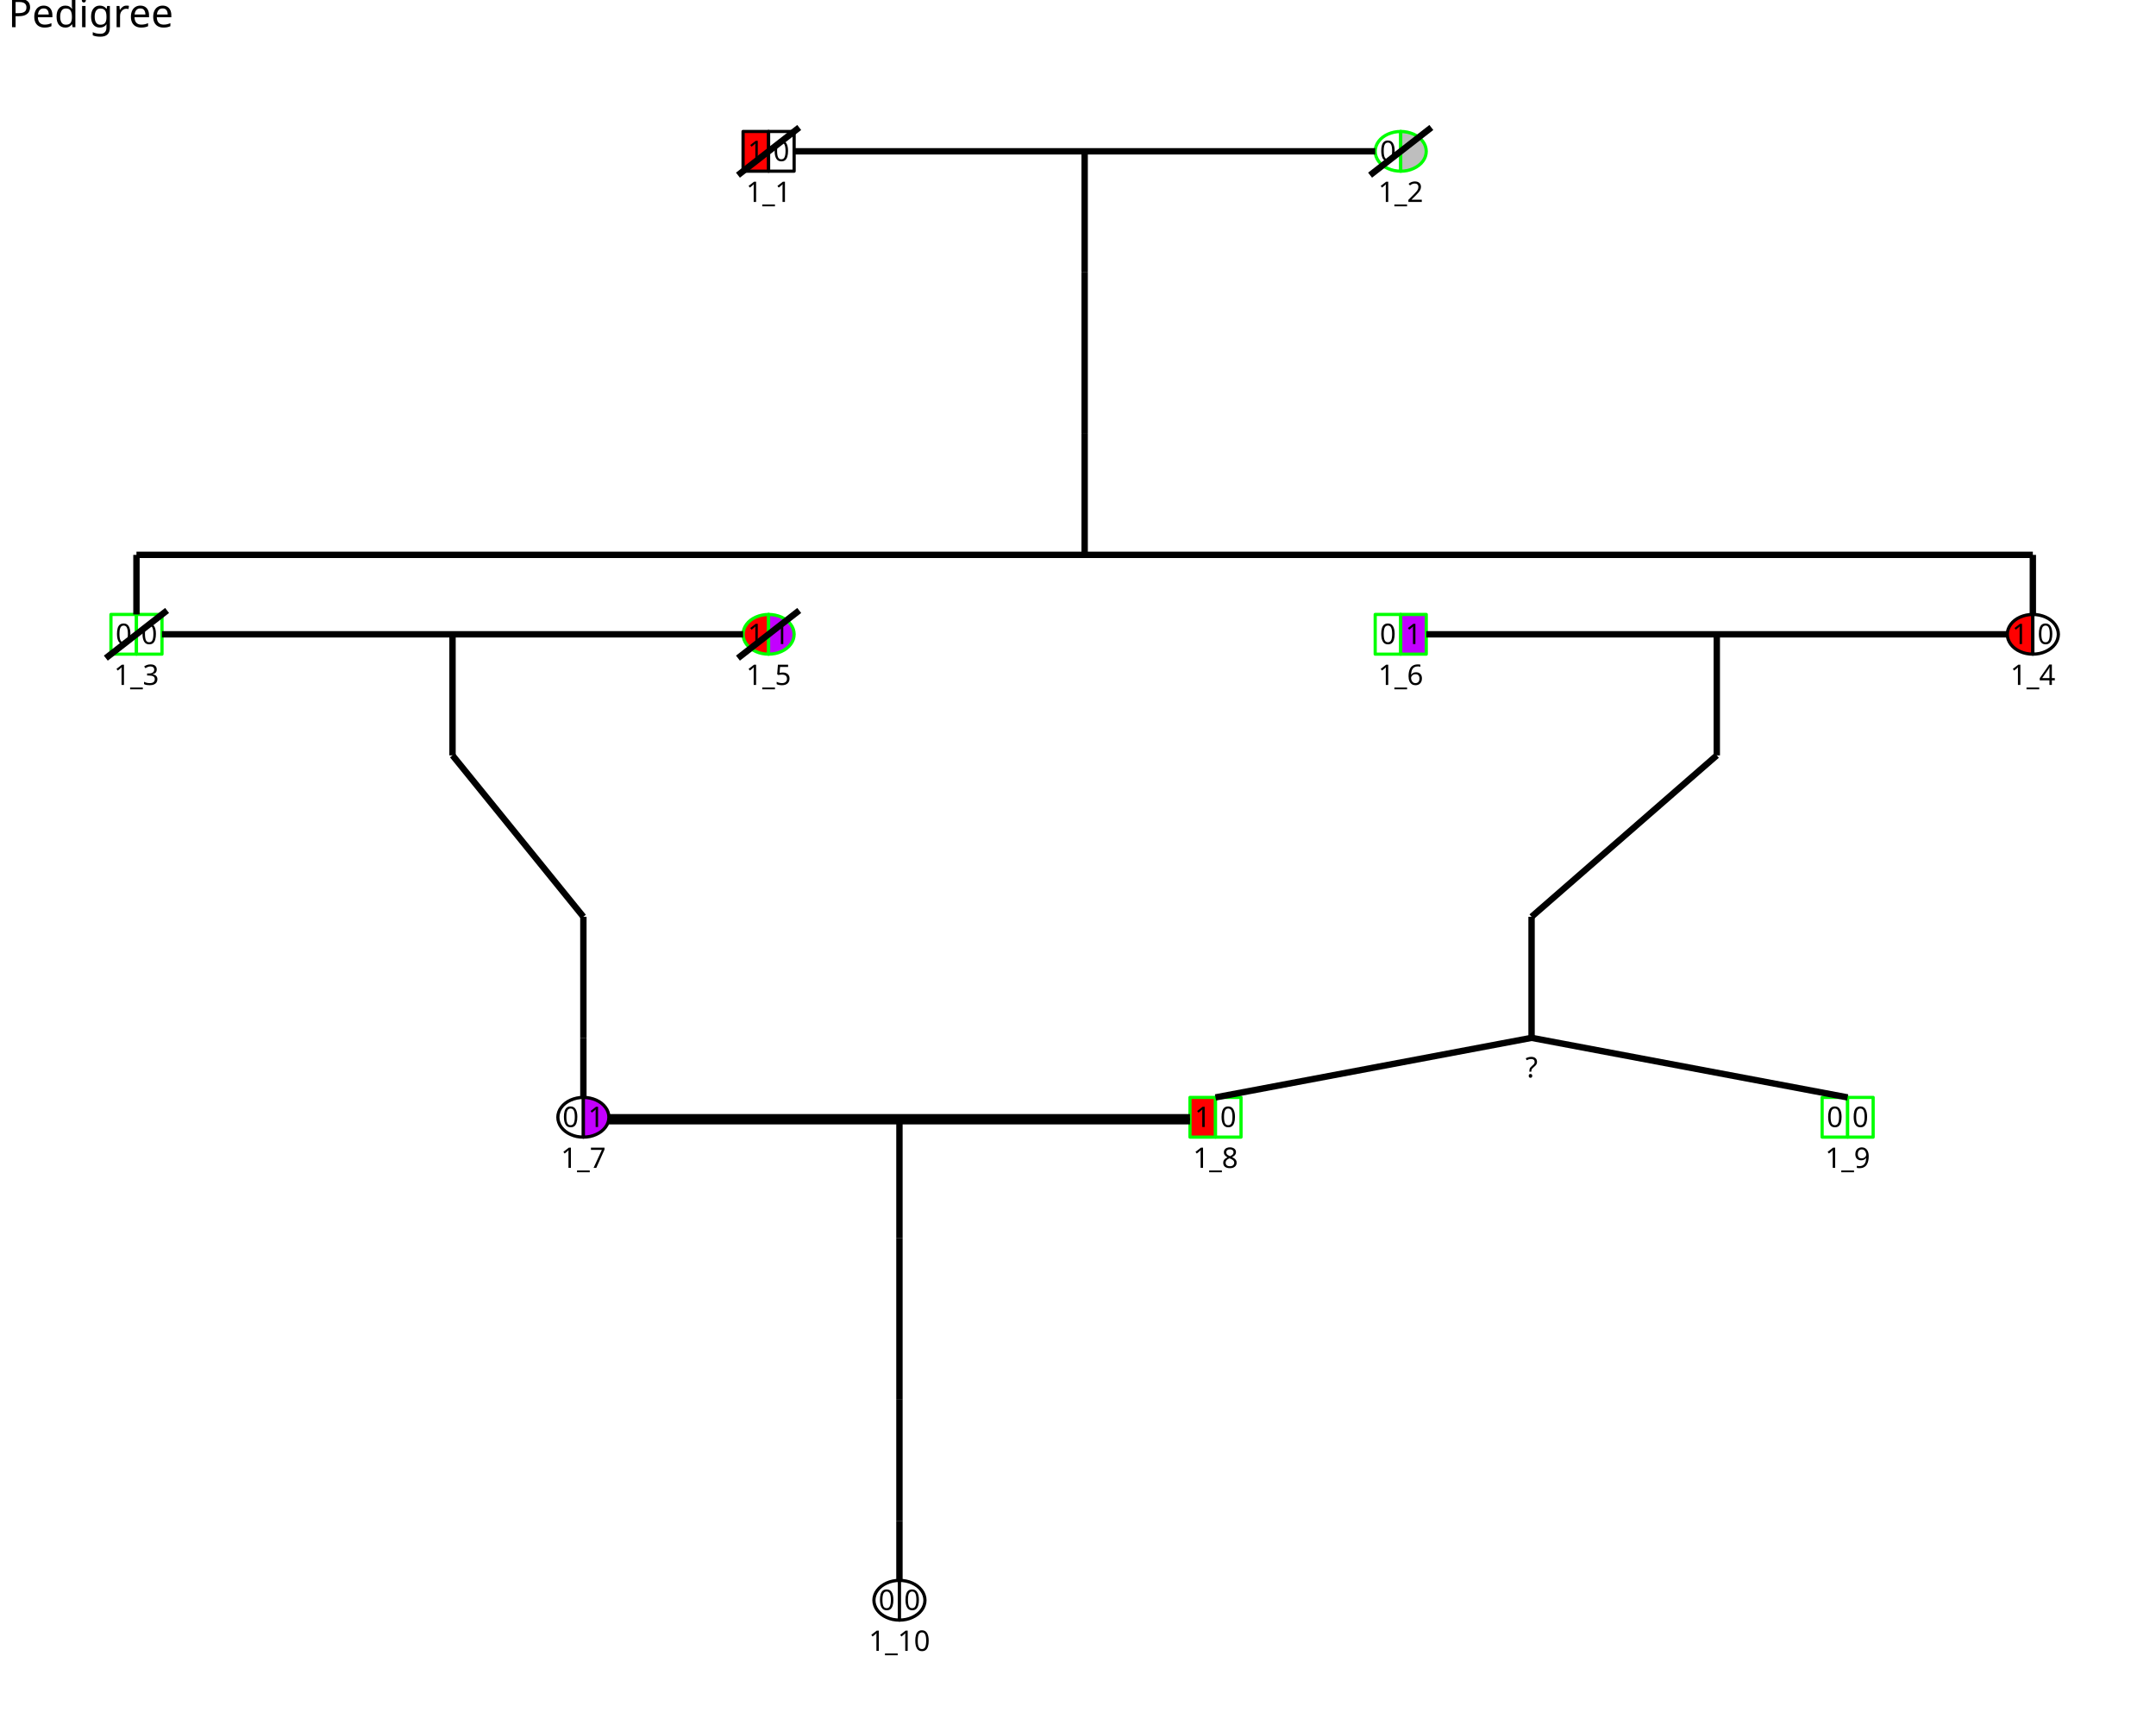
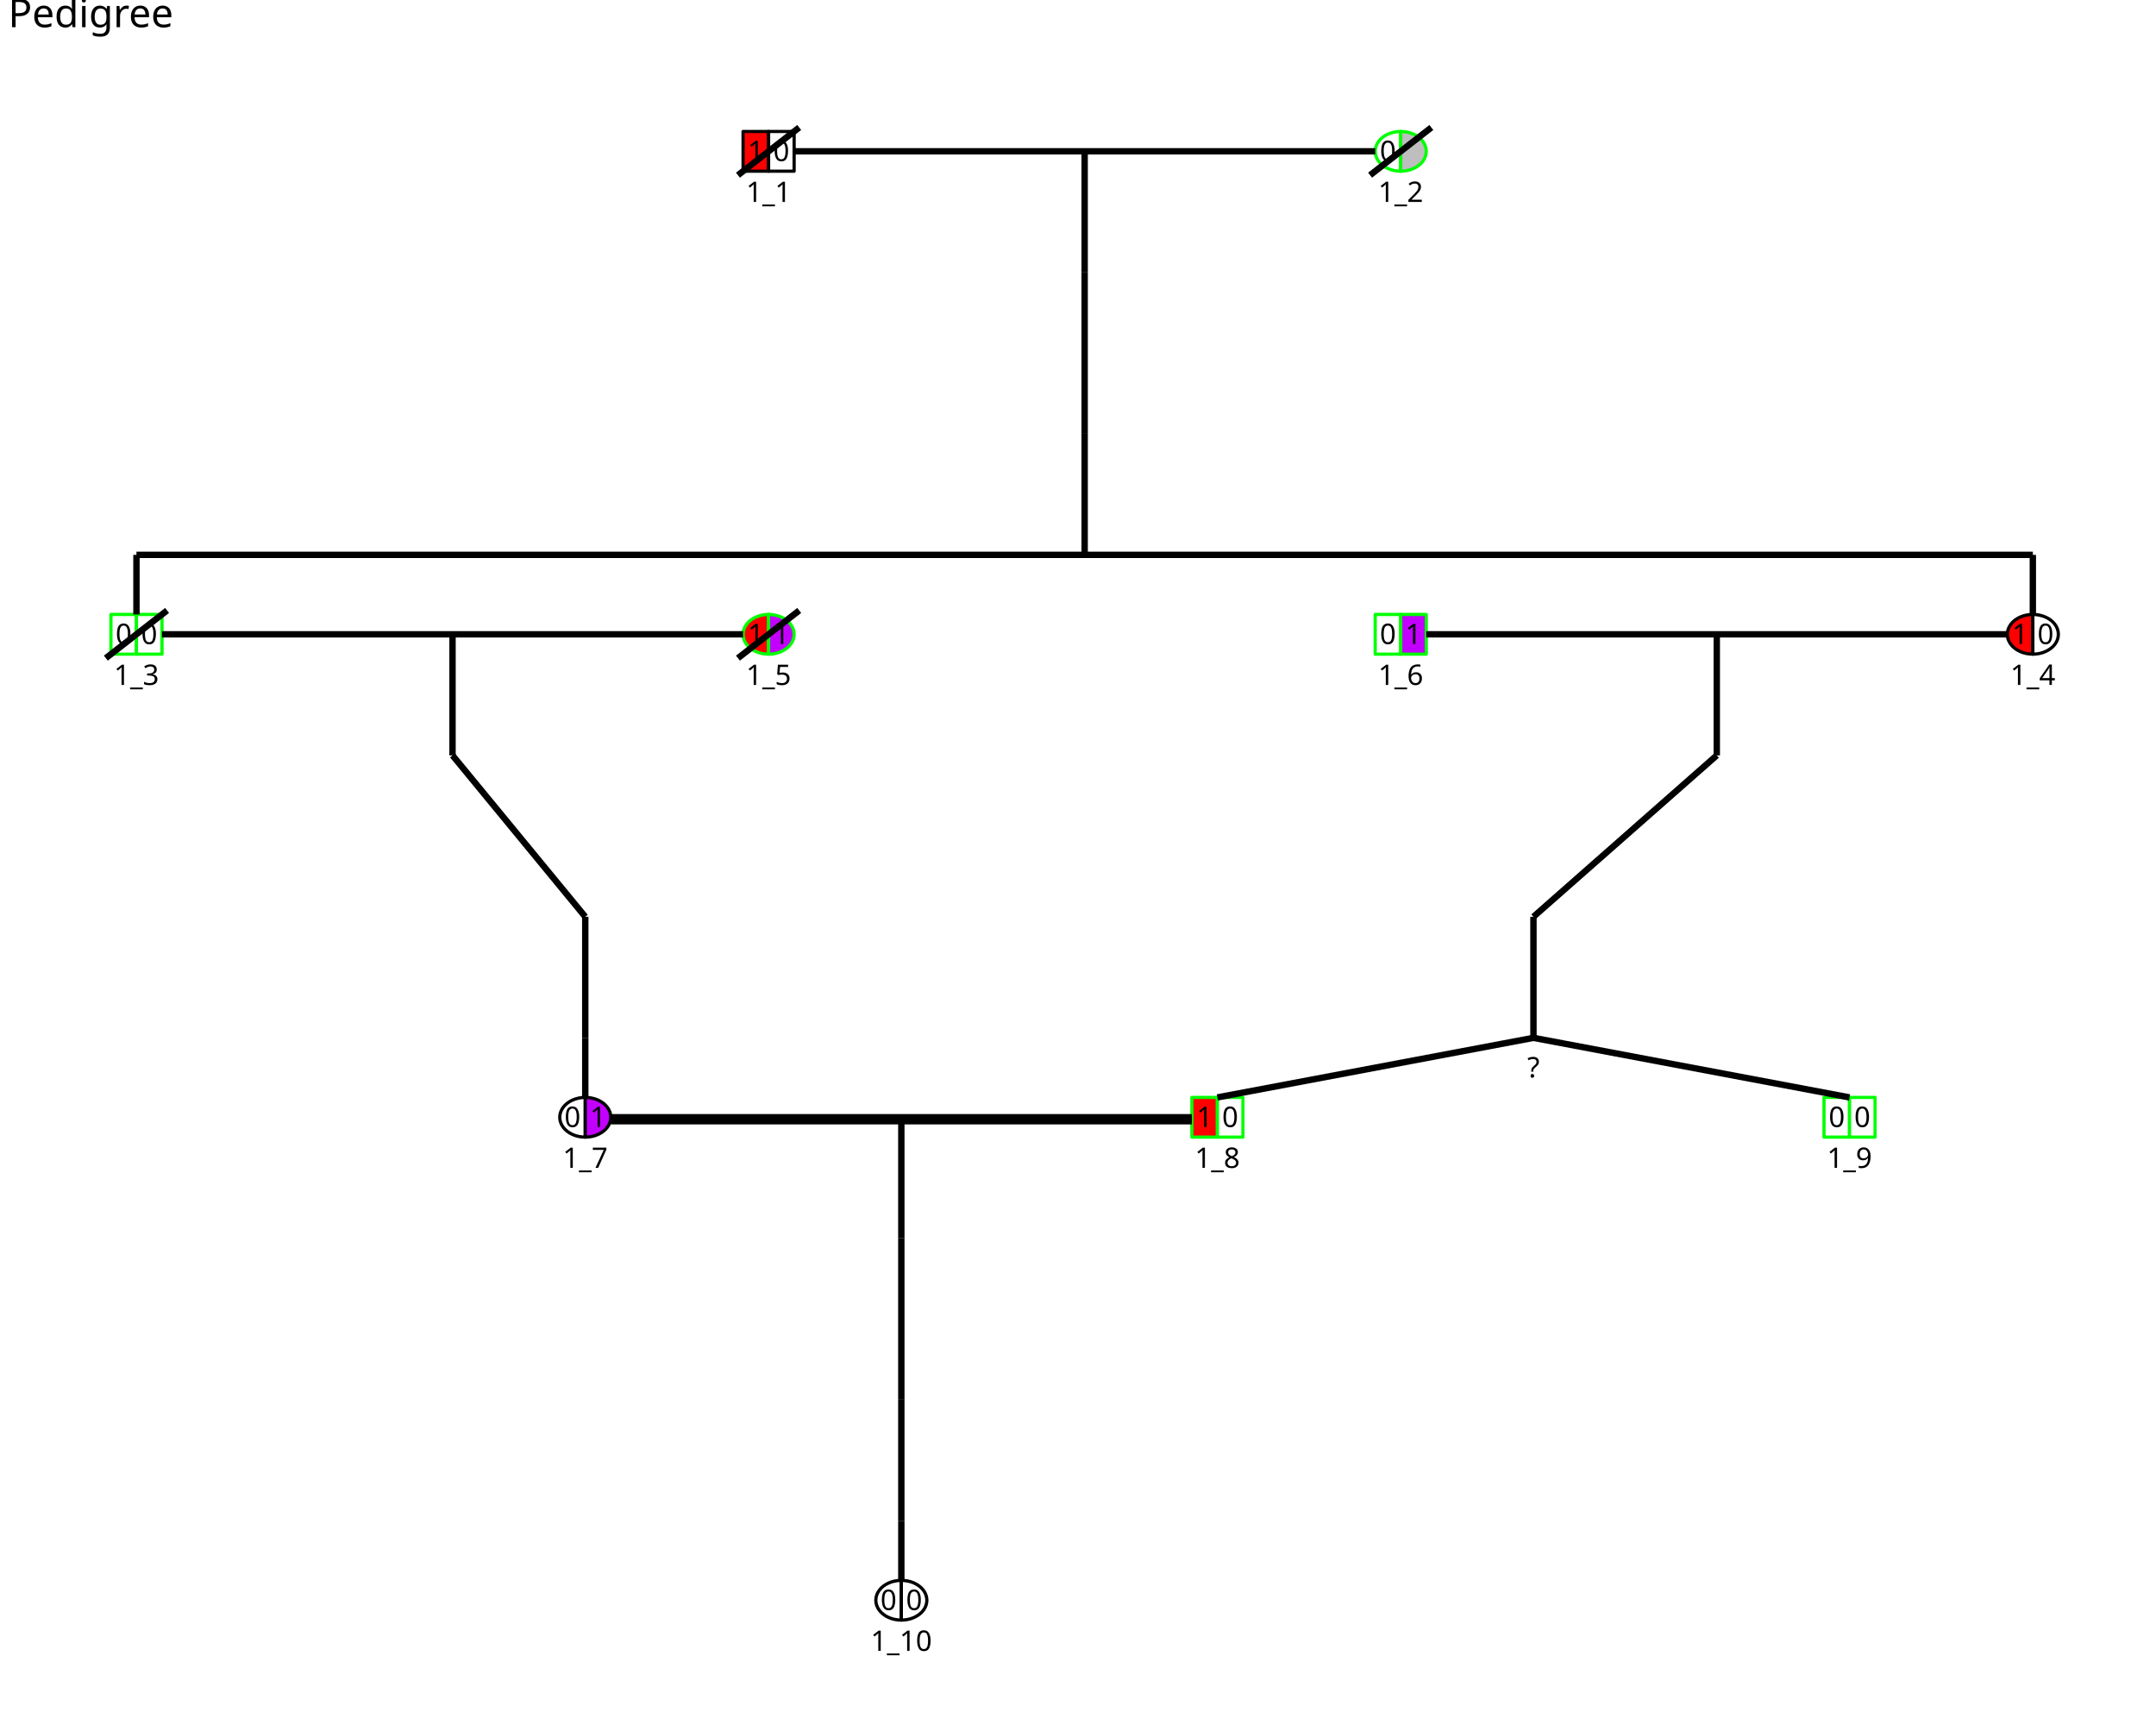
<svg xmlns="http://www.w3.org/2000/svg" class="svglite" data-engine-version="2.0" width="720.00pt" height="576.00pt" viewBox="0 0 720.00 576.00">
  <defs>
    <style type="text/css">
    .svglite line, .svglite polyline, .svglite polygon, .svglite path, .svglite rect, .svglite circle {
      fill: none;
      stroke: #000000;
      stroke-linecap: round;
      stroke-linejoin: round;
      stroke-miterlimit: 10.00;
    }
  </style>
  </defs>
  <rect width="100%" height="100%" style="stroke: none; fill: #FFFFFF;" />
  <defs>
    <clipPath id="cpMC4wMHw3MjAuMDB8MC4wMHw1NzYuMDA=">
      <rect x="0.00" y="0.00" width="720.00" height="576.00" />
    </clipPath>
  </defs>
  <g clip-path="url(#cpMC4wMHw3MjAuMDB8MC4wMHw1NzYuMDA=)">
    <rect x="0.00" y="0.00" width="720.00" height="576.00" style="stroke-width: 1.07; stroke: #FFFFFF; fill: #FFFFFF;" />
  </g>
  <defs>
    <clipPath id="cpMi43NHw3MjAuMDB8MTcuMzB8NTczLjI2">
      <rect x="2.74" y="17.30" width="717.26" height="555.96" />
    </clipPath>
  </defs>
  <g clip-path="url(#cpMi43NHw3MjAuMDB8MTcuMzB8NTczLjI2)">
    <rect x="2.74" y="17.30" width="717.26" height="555.96" style="stroke-width: 1.07; stroke: none;" />
    <polygon points="256.67,50.53 256.67,43.90 248.15,43.90 248.15,57.16 256.67,57.16 " style="stroke-width: 1.07; stroke-linecap: butt; fill: #FF0000;" />
    <polygon points="45.57,211.80 45.57,205.17 37.05,205.17 37.05,218.43 45.57,218.43 " style="stroke-width: 1.07; stroke: #00FF00; stroke-linecap: butt; fill: #FFFFFF;" />
-     <polygon points="194.82,373.07 194.82,366.44 193.71,366.50 192.61,366.67 191.56,366.95 190.56,367.33 189.63,367.81 188.79,368.38 188.06,369.03 187.44,369.76 186.94,370.53 186.59,371.35 186.37,372.21 186.30,373.07 186.37,373.94 186.59,374.79 186.94,375.61 187.44,376.39 188.06,377.11 188.79,377.76 189.63,378.33 190.56,378.81 191.56,379.20 192.61,379.48 193.71,379.64 194.82,379.70 " style="stroke-width: 1.07; stroke-linecap: butt; fill: #FFFFFF;" />
-     <polygon points="300.37,534.34 300.37,527.71 299.26,527.77 298.16,527.94 297.11,528.21 296.11,528.60 295.18,529.08 294.34,529.65 293.61,530.30 292.99,531.03 292.49,531.80 292.14,532.62 291.92,533.48 291.85,534.34 291.92,535.21 292.14,536.06 292.49,536.88 292.99,537.66 293.61,538.38 294.34,539.03 295.18,539.60 296.11,540.08 297.11,540.47 298.16,540.75 299.26,540.91 300.37,540.97 " style="stroke-width: 1.07; stroke-linecap: butt; fill: #FFFFFF;" />
+     <polygon points="195.45,373.07 195.45,366.44 194.34,366.50 193.25,366.67 192.19,366.95 191.19,367.33 190.26,367.81 189.43,368.38 188.69,369.03 188.07,369.76 187.58,370.53 187.22,371.35 187.00,372.21 186.93,373.07 187.00,373.94 187.22,374.79 187.58,375.61 188.07,376.39 188.69,377.11 189.43,377.76 190.26,378.33 191.19,378.81 192.19,379.20 193.25,379.48 194.34,379.64 195.45,379.70 " style="stroke-width: 1.07; stroke-linecap: butt; fill: #FFFFFF;" />
+     <polygon points="301.00,534.34 301.00,527.71 299.89,527.77 298.80,527.94 297.74,528.21 296.74,528.60 295.81,529.08 294.98,529.65 294.24,530.30 293.62,531.03 293.13,531.80 292.77,532.62 292.55,533.48 292.48,534.34 292.55,535.21 292.77,536.06 293.13,536.88 293.62,537.66 294.24,538.38 294.98,539.03 295.81,539.60 296.74,540.08 297.74,540.47 298.80,540.75 299.89,540.91 301.00,540.97 " style="stroke-width: 1.07; stroke-linecap: butt; fill: #FFFFFF;" />
    <polygon points="467.77,50.53 467.77,43.90 466.66,43.96 465.57,44.13 464.51,44.41 463.51,44.79 462.58,45.27 461.74,45.84 461.01,46.49 460.39,47.22 459.90,47.99 459.54,48.82 459.32,49.67 459.25,50.53 459.32,51.40 459.54,52.25 459.90,53.07 460.39,53.85 461.01,54.57 461.74,55.22 462.58,55.79 463.51,56.27 464.51,56.66 465.57,56.94 466.66,57.10 467.77,57.16 " style="stroke-width: 1.07; stroke: #00FF00; stroke-linecap: butt; fill: #FFFFFF;" />
    <polygon points="256.67,211.80 256.67,205.17 255.56,205.23 254.47,205.40 253.41,205.68 252.41,206.06 251.48,206.54 250.64,207.11 249.91,207.76 249.29,208.49 248.80,209.26 248.44,210.08 248.22,210.94 248.15,211.80 248.22,212.67 248.44,213.52 248.80,214.34 249.29,215.12 249.91,215.84 250.64,216.49 251.48,217.06 252.41,217.54 253.41,217.93 254.47,218.21 255.56,218.37 256.67,218.43 " style="stroke-width: 1.07; stroke: #00FF00; stroke-linecap: butt; fill: #FF0000;" />
-     <polygon points="405.92,373.07 405.92,366.44 397.40,366.44 397.40,379.70 405.92,379.70 " style="stroke-width: 1.07; stroke: #00FF00; stroke-linecap: butt; fill: #FF0000;" />
+     <polygon points="406.55,373.07 406.55,366.44 398.03,366.44 398.03,379.70 406.55,379.70 " style="stroke-width: 1.07; stroke: #00FF00; stroke-linecap: butt; fill: #FF0000;" />
    <polygon points="467.77,211.80 467.77,205.17 459.25,205.17 459.25,218.43 467.77,218.43 " style="stroke-width: 1.07; stroke: #00FF00; stroke-linecap: butt; fill: #FFFFFF;" />
-     <polygon points="617.02,373.07 617.02,366.44 608.50,366.44 608.50,379.70 617.02,379.70 " style="stroke-width: 1.07; stroke: #00FF00; stroke-linecap: butt; fill: #FFFFFF;" />
+     <polygon points="617.65,373.07 617.65,366.44 609.13,366.44 609.13,379.70 617.65,379.70 " style="stroke-width: 1.07; stroke: #00FF00; stroke-linecap: butt; fill: #FFFFFF;" />
    <polygon points="678.87,211.80 678.87,205.17 677.76,205.23 676.67,205.40 675.61,205.68 674.61,206.06 673.68,206.54 672.84,207.11 672.11,207.76 671.49,208.49 671.00,209.26 670.64,210.08 670.42,210.94 670.35,211.80 670.42,212.67 670.64,213.52 671.00,214.34 671.49,215.12 672.11,215.84 672.84,216.49 673.68,217.06 674.61,217.54 675.61,217.93 676.67,218.21 677.76,218.37 678.87,218.43 " style="stroke-width: 1.07; stroke-linecap: butt; fill: #FF0000;" />
    <polygon points="256.67,50.53 256.67,57.16 265.20,57.16 265.20,43.90 256.67,43.90 " style="stroke-width: 1.07; stroke-linecap: butt; fill: #FFFFFF;" />
    <polygon points="45.57,211.80 45.57,218.43 54.10,218.43 54.10,205.17 45.57,205.17 " style="stroke-width: 1.07; stroke: #00FF00; stroke-linecap: butt; fill: #FFFFFF;" />
-     <polygon points="194.82,373.07 194.82,379.70 195.93,379.64 197.03,379.48 198.08,379.20 199.08,378.81 200.01,378.33 200.85,377.76 201.58,377.11 202.20,376.39 202.70,375.61 203.05,374.79 203.27,373.94 203.34,373.07 203.27,372.21 203.05,371.35 202.70,370.53 202.20,369.76 201.58,369.03 200.85,368.38 200.01,367.81 199.08,367.33 198.08,366.95 197.03,366.67 195.93,366.50 194.82,366.44 " style="stroke-width: 1.07; stroke-linecap: butt; fill: #C300FF;" />
-     <polygon points="300.37,534.34 300.37,540.97 301.48,540.91 302.58,540.75 303.63,540.47 304.63,540.08 305.56,539.60 306.40,539.03 307.13,538.38 307.75,537.66 308.25,536.88 308.60,536.06 308.82,535.21 308.89,534.34 308.82,533.48 308.60,532.62 308.25,531.80 307.75,531.03 307.13,530.30 306.40,529.65 305.56,529.08 304.63,528.60 303.63,528.21 302.58,527.94 301.48,527.77 300.37,527.71 " style="stroke-width: 1.07; stroke-linecap: butt; fill: #FFFFFF;" />
+     <polygon points="195.45,373.07 195.45,379.70 196.57,379.64 197.66,379.48 198.72,379.20 199.72,378.81 200.64,378.33 201.48,377.76 202.22,377.11 202.84,376.39 203.33,375.61 203.69,374.79 203.90,373.94 203.98,373.07 203.90,372.21 203.69,371.35 203.33,370.53 202.84,369.76 202.22,369.03 201.48,368.38 200.64,367.81 199.72,367.33 198.72,366.95 197.66,366.67 196.57,366.50 195.45,366.44 " style="stroke-width: 1.07; stroke-linecap: butt; fill: #C300FF;" />
+     <polygon points="301.00,534.34 301.00,540.97 302.12,540.91 303.21,540.75 304.27,540.47 305.27,540.08 306.19,539.60 307.03,539.03 307.77,538.38 308.39,537.66 308.88,536.88 309.24,536.06 309.45,535.21 309.53,534.34 309.45,533.48 309.24,532.62 308.88,531.80 308.39,531.03 307.77,530.30 307.03,529.65 306.19,529.08 305.27,528.60 304.27,528.21 303.21,527.94 302.12,527.77 301.00,527.71 " style="stroke-width: 1.07; stroke-linecap: butt; fill: #FFFFFF;" />
    <polygon points="467.77,50.53 467.77,57.16 468.89,57.10 469.98,56.94 471.03,56.66 472.03,56.27 472.96,55.79 473.80,55.22 474.54,54.57 475.15,53.85 475.65,53.07 476.01,52.25 476.22,51.40 476.30,50.53 476.22,49.67 476.01,48.82 475.65,47.99 475.15,47.22 474.54,46.49 473.80,45.84 472.96,45.27 472.03,44.79 471.03,44.41 469.98,44.13 468.89,43.96 467.77,43.90 " style="stroke-width: 1.07; stroke: #00FF00; stroke-linecap: butt; fill: #BEBEBE;" />
    <polygon points="256.67,211.80 256.67,218.43 257.78,218.37 258.88,218.21 259.93,217.93 260.93,217.54 261.86,217.06 262.70,216.49 263.44,215.84 264.05,215.12 264.55,214.34 264.91,213.52 265.12,212.67 265.20,211.80 265.12,210.94 264.91,210.08 264.55,209.26 264.05,208.49 263.44,207.76 262.70,207.11 261.86,206.54 260.93,206.06 259.93,205.68 258.88,205.40 257.78,205.23 256.67,205.17 " style="stroke-width: 1.07; stroke: #00FF00; stroke-linecap: butt; fill: #C300FF;" />
-     <polygon points="405.92,373.07 405.92,379.70 414.44,379.70 414.44,366.44 405.92,366.44 " style="stroke-width: 1.07; stroke: #00FF00; stroke-linecap: butt; fill: #FFFFFF;" />
+     <polygon points="406.55,373.07 406.55,379.70 415.08,379.70 415.08,366.44 406.55,366.44 " style="stroke-width: 1.07; stroke: #00FF00; stroke-linecap: butt; fill: #FFFFFF;" />
    <polygon points="467.77,211.80 467.77,218.43 476.30,218.43 476.30,205.17 467.77,205.17 " style="stroke-width: 1.07; stroke: #00FF00; stroke-linecap: butt; fill: #C300FF;" />
-     <polygon points="617.02,373.07 617.02,379.70 625.54,379.70 625.54,366.44 617.02,366.44 " style="stroke-width: 1.07; stroke: #00FF00; stroke-linecap: butt; fill: #FFFFFF;" />
+     <polygon points="617.65,373.07 617.65,379.70 626.18,379.70 626.18,366.44 617.65,366.44 " style="stroke-width: 1.07; stroke: #00FF00; stroke-linecap: butt; fill: #FFFFFF;" />
    <polygon points="678.87,211.80 678.87,218.43 679.99,218.37 681.08,218.21 682.13,217.93 683.13,217.54 684.06,217.06 684.90,216.49 685.64,215.84 686.26,215.12 686.75,214.34 687.11,213.52 687.32,212.67 687.40,211.80 687.32,210.94 687.11,210.08 686.75,209.26 686.26,208.49 685.64,207.76 684.90,207.11 684.06,206.54 683.13,206.06 682.13,205.68 681.08,205.40 679.99,205.23 678.87,205.17 " style="stroke-width: 1.07; stroke-linecap: butt; fill: #FFFFFF;" />
    <text x="252.41" y="53.79" text-anchor="middle" style="font-size: 9.48px; font-family: sans;" textLength="5.28px" lengthAdjust="spacingAndGlyphs">1</text>
    <text x="41.31" y="215.06" text-anchor="middle" style="font-size: 9.48px; font-family: sans;" textLength="5.28px" lengthAdjust="spacingAndGlyphs">0</text>
-     <text x="190.56" y="376.33" text-anchor="middle" style="font-size: 9.48px; font-family: sans;" textLength="5.28px" lengthAdjust="spacingAndGlyphs">0</text>
-     <text x="296.11" y="537.60" text-anchor="middle" style="font-size: 9.48px; font-family: sans;" textLength="5.28px" lengthAdjust="spacingAndGlyphs">0</text>
+     <text x="191.19" y="376.33" text-anchor="middle" style="font-size: 9.48px; font-family: sans;" textLength="5.28px" lengthAdjust="spacingAndGlyphs">0</text>
+     <text x="296.74" y="537.60" text-anchor="middle" style="font-size: 9.48px; font-family: sans;" textLength="5.28px" lengthAdjust="spacingAndGlyphs">0</text>
    <text x="463.51" y="53.79" text-anchor="middle" style="font-size: 9.48px; font-family: sans;" textLength="5.28px" lengthAdjust="spacingAndGlyphs">0</text>
    <text x="252.41" y="215.06" text-anchor="middle" style="font-size: 9.48px; font-family: sans;" textLength="5.28px" lengthAdjust="spacingAndGlyphs">1</text>
-     <text x="401.66" y="376.33" text-anchor="middle" style="font-size: 9.48px; font-family: sans;" textLength="5.28px" lengthAdjust="spacingAndGlyphs">1</text>
+     <text x="402.29" y="376.33" text-anchor="middle" style="font-size: 9.48px; font-family: sans;" textLength="5.28px" lengthAdjust="spacingAndGlyphs">1</text>
    <text x="463.51" y="215.06" text-anchor="middle" style="font-size: 9.48px; font-family: sans;" textLength="5.28px" lengthAdjust="spacingAndGlyphs">0</text>
-     <text x="612.76" y="376.33" text-anchor="middle" style="font-size: 9.48px; font-family: sans;" textLength="5.28px" lengthAdjust="spacingAndGlyphs">0</text>
+     <text x="613.39" y="376.33" text-anchor="middle" style="font-size: 9.48px; font-family: sans;" textLength="5.28px" lengthAdjust="spacingAndGlyphs">0</text>
    <text x="674.61" y="215.06" text-anchor="middle" style="font-size: 9.48px; font-family: sans;" textLength="5.28px" lengthAdjust="spacingAndGlyphs">1</text>
    <text x="260.93" y="53.79" text-anchor="middle" style="font-size: 9.48px; font-family: sans;" textLength="5.28px" lengthAdjust="spacingAndGlyphs">0</text>
    <text x="49.83" y="215.06" text-anchor="middle" style="font-size: 9.48px; font-family: sans;" textLength="5.28px" lengthAdjust="spacingAndGlyphs">0</text>
-     <text x="199.08" y="376.33" text-anchor="middle" style="font-size: 9.48px; font-family: sans;" textLength="5.28px" lengthAdjust="spacingAndGlyphs">1</text>
-     <text x="304.63" y="537.60" text-anchor="middle" style="font-size: 9.48px; font-family: sans;" textLength="5.28px" lengthAdjust="spacingAndGlyphs">0</text>
+     <text x="199.72" y="376.33" text-anchor="middle" style="font-size: 9.48px; font-family: sans;" textLength="5.28px" lengthAdjust="spacingAndGlyphs">1</text>
+     <text x="305.27" y="537.60" text-anchor="middle" style="font-size: 9.48px; font-family: sans;" textLength="5.28px" lengthAdjust="spacingAndGlyphs">0</text>
    <text x="260.93" y="215.06" text-anchor="middle" style="font-size: 9.48px; font-family: sans;" textLength="5.28px" lengthAdjust="spacingAndGlyphs">1</text>
-     <text x="410.18" y="376.33" text-anchor="middle" style="font-size: 9.48px; font-family: sans;" textLength="5.28px" lengthAdjust="spacingAndGlyphs">0</text>
+     <text x="410.82" y="376.33" text-anchor="middle" style="font-size: 9.48px; font-family: sans;" textLength="5.28px" lengthAdjust="spacingAndGlyphs">0</text>
    <text x="472.03" y="215.06" text-anchor="middle" style="font-size: 9.48px; font-family: sans;" textLength="5.28px" lengthAdjust="spacingAndGlyphs">1</text>
-     <text x="621.28" y="376.33" text-anchor="middle" style="font-size: 9.48px; font-family: sans;" textLength="5.28px" lengthAdjust="spacingAndGlyphs">0</text>
+     <text x="621.92" y="376.33" text-anchor="middle" style="font-size: 9.48px; font-family: sans;" textLength="5.28px" lengthAdjust="spacingAndGlyphs">0</text>
    <text x="683.13" y="215.06" text-anchor="middle" style="font-size: 9.48px; font-family: sans;" textLength="5.28px" lengthAdjust="spacingAndGlyphs">0</text>
    <text x="256.67" y="67.44" text-anchor="middle" style="font-size: 9.48px; font-family: sans;" textLength="15.83px" lengthAdjust="spacingAndGlyphs">1_1</text>
    <text x="45.57" y="228.71" text-anchor="middle" style="font-size: 9.48px; font-family: sans;" textLength="15.83px" lengthAdjust="spacingAndGlyphs">1_3</text>
-     <text x="194.82" y="389.98" text-anchor="middle" style="font-size: 9.48px; font-family: sans;" textLength="15.83px" lengthAdjust="spacingAndGlyphs">1_7</text>
-     <text x="300.37" y="551.25" text-anchor="middle" style="font-size: 9.48px; font-family: sans;" textLength="21.10px" lengthAdjust="spacingAndGlyphs">1_10</text>
+     <text x="195.45" y="389.98" text-anchor="middle" style="font-size: 9.48px; font-family: sans;" textLength="15.83px" lengthAdjust="spacingAndGlyphs">1_7</text>
+     <text x="301.00" y="551.25" text-anchor="middle" style="font-size: 9.48px; font-family: sans;" textLength="21.10px" lengthAdjust="spacingAndGlyphs">1_10</text>
    <text x="467.77" y="67.44" text-anchor="middle" style="font-size: 9.48px; font-family: sans;" textLength="15.83px" lengthAdjust="spacingAndGlyphs">1_2</text>
    <text x="256.67" y="228.71" text-anchor="middle" style="font-size: 9.48px; font-family: sans;" textLength="15.83px" lengthAdjust="spacingAndGlyphs">1_5</text>
-     <text x="405.92" y="389.98" text-anchor="middle" style="font-size: 9.48px; font-family: sans;" textLength="15.83px" lengthAdjust="spacingAndGlyphs">1_8</text>
+     <text x="406.55" y="389.98" text-anchor="middle" style="font-size: 9.48px; font-family: sans;" textLength="15.83px" lengthAdjust="spacingAndGlyphs">1_8</text>
    <text x="467.77" y="228.71" text-anchor="middle" style="font-size: 9.48px; font-family: sans;" textLength="15.83px" lengthAdjust="spacingAndGlyphs">1_6</text>
-     <text x="617.02" y="389.98" text-anchor="middle" style="font-size: 9.48px; font-family: sans;" textLength="15.83px" lengthAdjust="spacingAndGlyphs">1_9</text>
+     <text x="617.65" y="389.98" text-anchor="middle" style="font-size: 9.48px; font-family: sans;" textLength="15.83px" lengthAdjust="spacingAndGlyphs">1_9</text>
    <text x="678.87" y="228.71" text-anchor="middle" style="font-size: 9.48px; font-family: sans;" textLength="15.83px" lengthAdjust="spacingAndGlyphs">1_4</text>
-     <text x="511.47" y="359.76" text-anchor="middle" style="font-size: 9.48px; font-family: sans;" textLength="5.28px" lengthAdjust="spacingAndGlyphs">?</text>
+     <text x="512.10" y="359.76" text-anchor="middle" style="font-size: 9.48px; font-family: sans;" textLength="5.28px" lengthAdjust="spacingAndGlyphs">?</text>
    <line x1="246.44" y1="58.49" x2="266.90" y2="42.57" style="stroke-width: 2.13; stroke-linecap: butt;" />
    <line x1="35.34" y1="219.76" x2="55.80" y2="203.84" style="stroke-width: 2.13; stroke-linecap: butt;" />
    <line x1="457.54" y1="58.49" x2="478.00" y2="42.57" style="stroke-width: 2.13; stroke-linecap: butt;" />
    <line x1="246.44" y1="219.76" x2="266.90" y2="203.84" style="stroke-width: 2.13; stroke-linecap: butt;" />
    <line x1="265.20" y1="50.53" x2="459.25" y2="50.53" style="stroke-width: 2.13; stroke-linecap: butt;" />
    <line x1="54.10" y1="211.80" x2="248.15" y2="211.80" style="stroke-width: 2.13; stroke-linecap: butt;" />
-     <line x1="203.34" y1="373.07" x2="397.40" y2="373.07" style="stroke-width: 2.13; stroke-linecap: butt;" />
+     <line x1="203.98" y1="373.07" x2="398.03" y2="373.07" style="stroke-width: 2.13; stroke-linecap: butt;" />
    <line x1="476.30" y1="211.80" x2="670.35" y2="211.80" style="stroke-width: 2.13; stroke-linecap: butt;" />
-     <line x1="203.34" y1="374.40" x2="397.40" y2="374.40" style="stroke-width: 2.13; stroke-linecap: butt;" />
+     <line x1="203.98" y1="374.40" x2="398.03" y2="374.40" style="stroke-width: 2.13; stroke-linecap: butt;" />
    <line x1="45.57" y1="205.17" x2="45.57" y2="185.28" style="stroke-width: 2.13; stroke-linecap: butt;" />
    <line x1="678.87" y1="205.17" x2="678.87" y2="185.28" style="stroke-width: 2.13; stroke-linecap: butt;" />
    <line x1="45.57" y1="185.28" x2="678.87" y2="185.28" style="stroke-width: 2.13; stroke-linecap: butt;" />
    <line x1="362.22" y1="185.28" x2="362.22" y2="144.85" style="stroke-width: 2.13; stroke-linecap: butt;" />
    <line x1="362.22" y1="144.85" x2="362.22" y2="90.96" style="stroke-width: 2.13; stroke-linecap: butt;" />
    <line x1="362.22" y1="90.96" x2="362.22" y2="50.53" style="stroke-width: 2.13; stroke-linecap: butt;" />
-     <line x1="194.82" y1="366.44" x2="194.82" y2="346.55" style="stroke-width: 2.13; stroke-linecap: butt;" />
-     <line x1="194.82" y1="346.55" x2="194.82" y2="346.55" style="stroke-width: 2.13; stroke-linecap: butt;" />
-     <line x1="194.82" y1="346.55" x2="194.82" y2="306.12" style="stroke-width: 2.13; stroke-linecap: butt;" />
-     <line x1="194.82" y1="306.12" x2="151.12" y2="252.23" style="stroke-width: 2.13; stroke-linecap: butt;" />
+     <line x1="195.45" y1="366.44" x2="195.45" y2="346.55" style="stroke-width: 2.13; stroke-linecap: butt;" />
+     <line x1="195.45" y1="346.55" x2="195.45" y2="346.55" style="stroke-width: 2.13; stroke-linecap: butt;" />
+     <line x1="195.45" y1="346.55" x2="195.45" y2="306.12" style="stroke-width: 2.13; stroke-linecap: butt;" />
+     <line x1="195.45" y1="306.12" x2="151.12" y2="252.23" style="stroke-width: 2.13; stroke-linecap: butt;" />
    <line x1="151.12" y1="252.23" x2="151.12" y2="211.80" style="stroke-width: 2.13; stroke-linecap: butt;" />
-     <line x1="405.92" y1="366.44" x2="511.47" y2="346.55" style="stroke-width: 2.13; stroke-linecap: butt;" />
-     <line x1="617.02" y1="366.44" x2="511.47" y2="346.55" style="stroke-width: 2.13; stroke-linecap: butt;" />
-     <line x1="511.47" y1="346.55" x2="511.47" y2="346.55" style="stroke-width: 2.13; stroke-linecap: butt;" />
-     <line x1="511.47" y1="346.55" x2="511.47" y2="306.12" style="stroke-width: 2.13; stroke-linecap: butt;" />
-     <line x1="511.47" y1="306.12" x2="573.32" y2="252.23" style="stroke-width: 2.13; stroke-linecap: butt;" />
+     <line x1="406.55" y1="366.44" x2="512.10" y2="346.55" style="stroke-width: 2.13; stroke-linecap: butt;" />
+     <line x1="617.65" y1="366.44" x2="512.10" y2="346.55" style="stroke-width: 2.13; stroke-linecap: butt;" />
+     <line x1="512.10" y1="346.55" x2="512.10" y2="346.55" style="stroke-width: 2.13; stroke-linecap: butt;" />
+     <line x1="512.10" y1="346.55" x2="512.10" y2="306.12" style="stroke-width: 2.13; stroke-linecap: butt;" />
+     <line x1="512.10" y1="306.12" x2="573.32" y2="252.23" style="stroke-width: 2.13; stroke-linecap: butt;" />
    <line x1="573.32" y1="252.23" x2="573.32" y2="211.80" style="stroke-width: 2.13; stroke-linecap: butt;" />
-     <line x1="300.37" y1="527.71" x2="300.37" y2="507.82" style="stroke-width: 2.13; stroke-linecap: butt;" />
-     <line x1="300.37" y1="507.82" x2="300.37" y2="507.82" style="stroke-width: 2.13; stroke-linecap: butt;" />
-     <line x1="300.37" y1="507.82" x2="300.37" y2="467.39" style="stroke-width: 2.13; stroke-linecap: butt;" />
-     <line x1="300.37" y1="467.39" x2="300.37" y2="413.50" style="stroke-width: 2.13; stroke-linecap: butt;" />
-     <line x1="300.37" y1="413.50" x2="300.37" y2="373.07" style="stroke-width: 2.13; stroke-linecap: butt;" />
+     <line x1="301.00" y1="527.71" x2="301.00" y2="507.82" style="stroke-width: 2.13; stroke-linecap: butt;" />
+     <line x1="301.00" y1="507.82" x2="301.00" y2="507.82" style="stroke-width: 2.13; stroke-linecap: butt;" />
+     <line x1="301.00" y1="507.82" x2="301.00" y2="467.39" style="stroke-width: 2.13; stroke-linecap: butt;" />
+     <line x1="301.00" y1="467.39" x2="301.00" y2="413.50" style="stroke-width: 2.13; stroke-linecap: butt;" />
+     <line x1="301.00" y1="413.50" x2="301.00" y2="373.07" style="stroke-width: 2.13; stroke-linecap: butt;" />
  </g>
  <g clip-path="url(#cpMC4wMHw3MjAuMDB8MC4wMHw1NzYuMDA=)">
    <text x="2.74" y="9.08" style="font-size: 13.20px; font-family: sans;" textLength="52.84px" lengthAdjust="spacingAndGlyphs">Pedigree</text>
  </g>
</svg>
